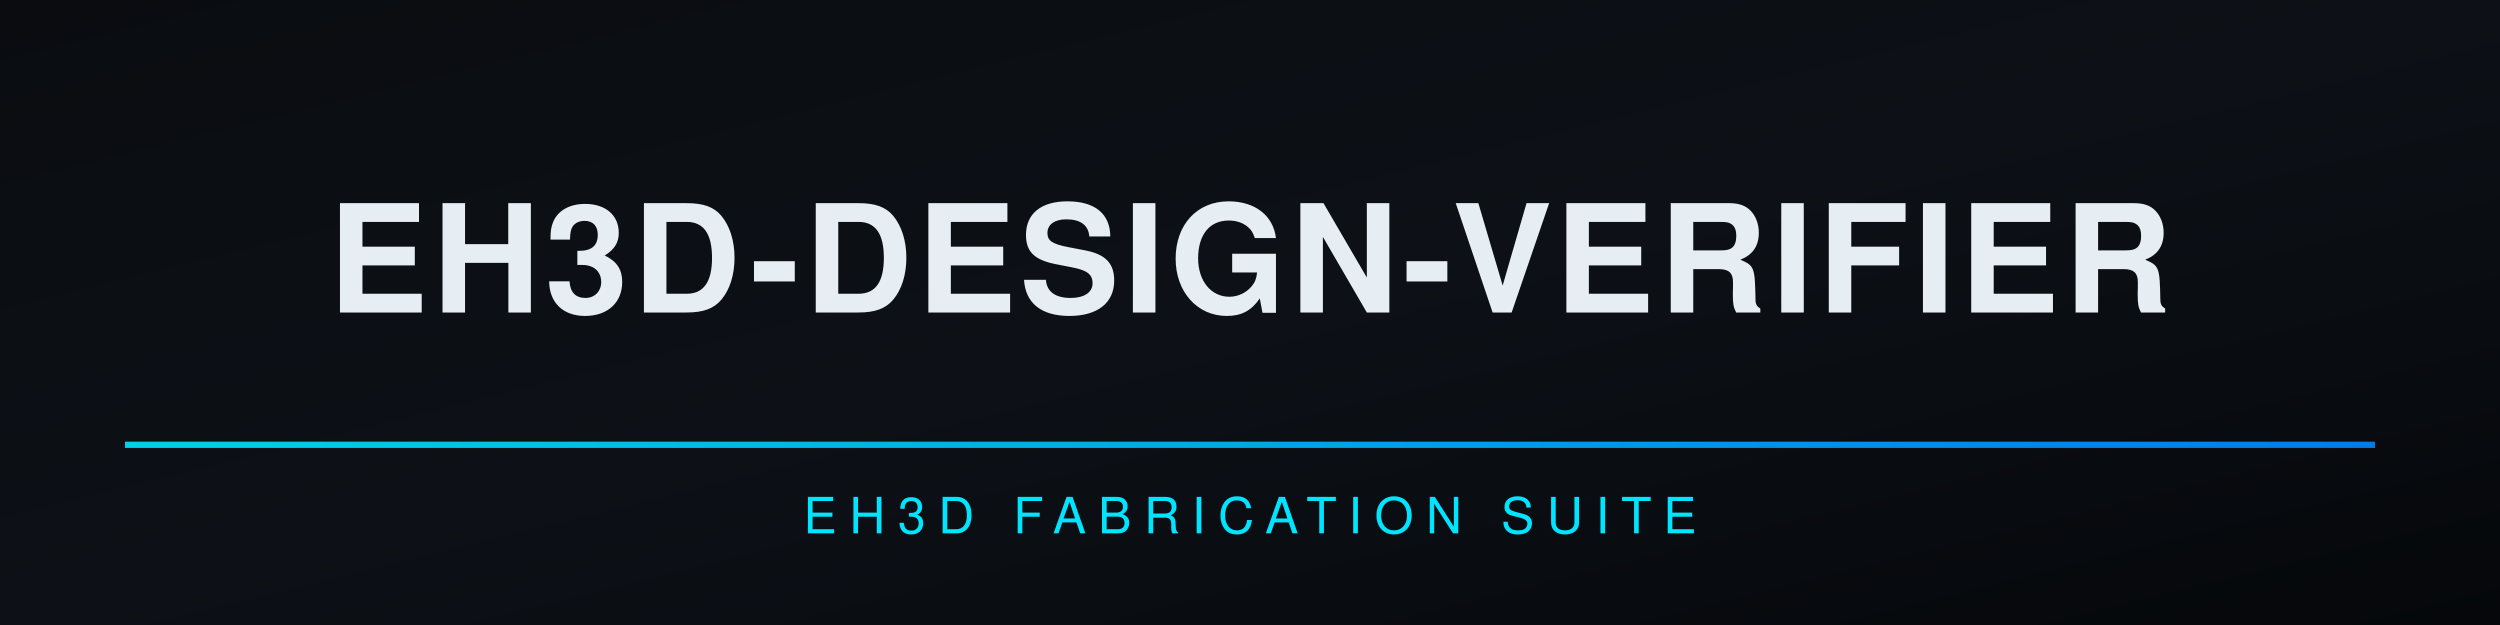
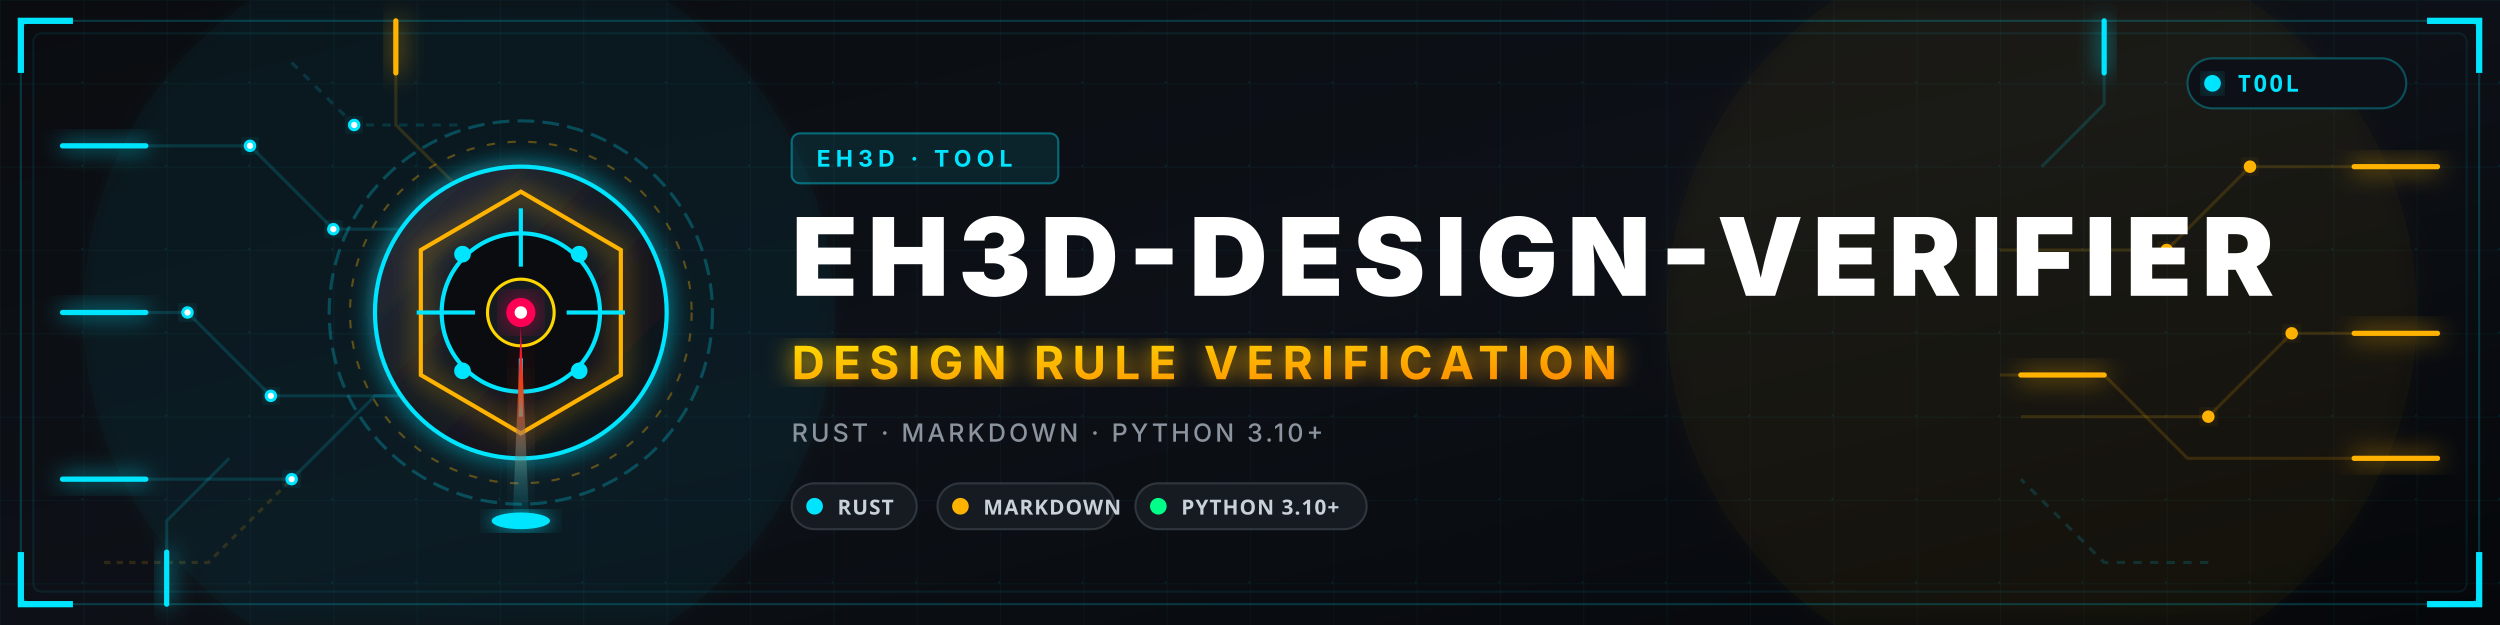
- <svg xmlns="http://www.w3.org/2000/svg" viewBox="0 0 1200 300" width="100%" height="100%" role="img" aria-label="EH3D-DESIGN-VERIFIER">
+ <svg xmlns="http://www.w3.org/2000/svg" viewBox="0 0 1200 300" width="100%" height="100%">
  <defs>
-     <linearGradient id="bg" x1="0%" y1="0%" x2="100%" y2="100%">
+     <linearGradient id="bgGlow" x1="0%" y1="0%" x2="100%" y2="100%">
      <stop offset="0%" stop-color="#0A0C10" />
      <stop offset="50%" stop-color="#0D1117" />
      <stop offset="100%" stop-color="#05070A" />
    </linearGradient>
-     <linearGradient id="line" x1="0%" y1="0%" x2="100%" y2="0%">
-       <stop offset="0%" stop-color="#00E5FF" stop-opacity="0.9" />
+     <linearGradient id="cyanGlow" x1="0%" y1="0%" x2="100%" y2="0%">
+       <stop offset="0%" stop-color="#00E5FF" stop-opacity="0.8" />
      <stop offset="100%" stop-color="#0088FF" stop-opacity="0.9" />
    </linearGradient>
+     <linearGradient id="goldGlow" x1="0%" y1="0%" x2="100%" y2="100%">
+       <stop offset="0%" stop-color="#FFD700" />
+       <stop offset="100%" stop-color="#FF8C00" />
+     </linearGradient>
+     <linearGradient id="laserBeam" x1="0%" y1="0%" x2="0%" y2="100%">
+       <stop offset="0%" stop-color="#FF0055" stop-opacity="1" />
+       <stop offset="30%" stop-color="#FF3300" stop-opacity="0.9" />
+       <stop offset="100%" stop-color="#00E5FF" stop-opacity="0" />
+     </linearGradient>
+     <linearGradient id="metalGradient" x1="0%" y1="0%" x2="100%" y2="100%">
+       <stop offset="0%" stop-color="#2A303C" />
+       <stop offset="50%" stop-color="#161B22" />
+       <stop offset="100%" stop-color="#0D1117" />
+     </linearGradient>
+     <filter id="glowCyan" x="-20%" y="-20%" width="140%" height="140%">
+       <feGaussianBlur stdDeviation="5" result="blur" />
+       <feMerge>
+         <feMergeNode in="blur" />
+         <feMergeNode in="SourceGraphic" />
+       </feMerge>
+     </filter>
+     <filter id="glowGold" x="-20%" y="-20%" width="140%" height="140%">
+       <feGaussianBlur stdDeviation="6" result="blur" />
+       <feMerge>
+         <feMergeNode in="blur" />
+         <feMergeNode in="SourceGraphic" />
+       </feMerge>
+     </filter>
+     <filter id="glowLaser" x="-30%" y="-30%" width="160%" height="160%">
+       <feGaussianBlur stdDeviation="8" result="blur" />
+       <feMerge>
+         <feMergeNode in="blur" />
+         <feMergeNode in="SourceGraphic" />
+       </feMerge>
+     </filter>
+     <pattern id="cyberGrid" width="40" height="40" patternUnits="userSpaceOnUse">
+       <path d="M 40 0 L 0 0 0 40" fill="none" stroke="#00E5FF" stroke-opacity="0.04" stroke-width="1" />
+       <circle cx="40" cy="40" r="1" fill="#00E5FF" fill-opacity="0.1" />
+     </pattern>
+     <g id="pcbNode">
+       <circle cx="0" cy="0" r="3" fill="#00E5FF" filter="url(#glowCyan)" />
+       <circle cx="0" cy="0" r="1.5" fill="#FFFFFF" />
+     </g>
  </defs>
-   <rect width="1200" height="300" fill="url(#bg)" />
-   <rect x="60" y="212" width="1080" height="3" fill="url(#line)" />
-   <text x="600" y="150" text-anchor="middle" font-family="Segoe UI, Helvetica, Arial, sans-serif" font-size="72" font-weight="700" letter-spacing="2" fill="#E6EDF3">EH3D-DESIGN-VERIFIER</text>
-   <text x="600" y="256" text-anchor="middle" font-family="Segoe UI, Helvetica, Arial, sans-serif" font-size="24" letter-spacing="6" fill="#00E5FF">EH3D FABRICATION SUITE</text>
+   <rect width="1200" height="300" fill="url(#bgGlow)" />
+   <rect width="1200" height="300" fill="url(#cyberGrid)" />
+   <circle cx="220" cy="150" r="180" fill="#00E5FF" fill-opacity="0.03" filter="url(#glowCyan)">
+     <animate attributeName="fill-opacity" values="0.02;0.05;0.02" dur="6s" repeatCount="indefinite" />
+   </circle>
+   <circle cx="980" cy="150" r="180" fill="#FFB300" fill-opacity="0.03" filter="url(#glowGold)">
+     <animate attributeName="fill-opacity" values="0.02;0.05;0.02" dur="6s" repeatCount="indefinite" />
+   </circle>
+   <rect x="10" y="10" width="1180" height="280" fill="none" stroke="#00E5FF" stroke-opacity="0.2" stroke-width="1" rx="6" />
+   <rect x="16" y="16" width="1168" height="268" fill="none" stroke="#00E5FF" stroke-opacity="0.08" stroke-width="1" rx="4" />
+   <path d="M 10 35 L 10 10 L 35 10" fill="none" stroke="#00E5FF" stroke-width="3">
+     <animate attributeName="stroke-opacity" values="0.6;1;0.6" dur="3s" repeatCount="indefinite" />
+   </path>
+   <path d="M 1190 35 L 1190 10 L 1165 10" fill="none" stroke="#00E5FF" stroke-width="3">
+     <animate attributeName="stroke-opacity" values="0.6;1;0.6" dur="3s" repeatCount="indefinite" />
+   </path>
+   <path d="M 10 265 L 10 290 L 35 290" fill="none" stroke="#00E5FF" stroke-width="3">
+     <animate attributeName="stroke-opacity" values="0.6;1;0.6" dur="3s" repeatCount="indefinite" />
+   </path>
+   <path d="M 1190 265 L 1190 290 L 1165 290" fill="none" stroke="#00E5FF" stroke-width="3">
+     <animate attributeName="stroke-opacity" values="0.6;1;0.6" dur="3s" repeatCount="indefinite" />
+   </path>
+   <g stroke="#00E5FF" stroke-opacity="0.15" stroke-width="1.5" fill="none">
+     <path d="M 30 70 L 120 70 L 160 110 L 240 110" />
+     <path d="M 30 150 L 90 150 L 130 190 L 220 190" />
+     <path d="M 30 230 L 140 230 L 180 190 L 210 190" />
+     <path d="M 80 290 L 80 250 L 110 220" />
+     <path d="M 190 10 L 190 60 L 220 90" stroke="#FFB300" stroke-opacity="0.15" />
+     <path d="M 140 30 L 170 60 L 220 60" stroke-dasharray="4,4" />
+     <path d="M 50 270 L 100 270 L 140 230" stroke="#FFB300" stroke-opacity="0.15" stroke-dasharray="3,3" />
+   </g>
+   <g fill="none" stroke-linecap="round" stroke-linejoin="round">
+     <path d="M 30 70 L 120 70 L 160 110 L 240 110" stroke="#00E5FF" stroke-width="2.5" stroke-dasharray="40, 240" filter="url(#glowCyan)">
+       <animate attributeName="stroke-dashoffset" values="280;0" dur="3s" repeatCount="indefinite" />
+     </path>
+     <path d="M 30 150 L 90 150 L 130 190 L 220 190" stroke="#00E5FF" stroke-width="2.5" stroke-dasharray="40, 220" filter="url(#glowCyan)">
+       <animate attributeName="stroke-dashoffset" values="260;0" dur="3.5s" repeatCount="indefinite" />
+     </path>
+     <path d="M 30 230 L 140 230 L 180 190 L 210 190" stroke="#00E5FF" stroke-width="2.5" stroke-dasharray="40, 230" filter="url(#glowCyan)">
+       <animate attributeName="stroke-dashoffset" values="270;0" dur="3.2s" repeatCount="indefinite" />
+     </path>
+     <path d="M 80 290 L 80 250 L 110 220" stroke="#00E5FF" stroke-width="2.5" stroke-dasharray="25, 100" filter="url(#glowCyan)">
+       <animate attributeName="stroke-dashoffset" values="125;0" dur="2.5s" repeatCount="indefinite" />
+     </path>
+     <path d="M 190 10 L 190 60 L 220 90" stroke="#FFB300" stroke-width="2.5" stroke-dasharray="25, 90" filter="url(#glowGold)">
+       <animate attributeName="stroke-dashoffset" values="115;0" dur="2.8s" repeatCount="indefinite" />
+     </path>
+   </g>
+   <use href="#pcbNode" x="120" y="70" />
+   <use href="#pcbNode" x="160" y="110" />
+   <use href="#pcbNode" x="90" y="150" />
+   <use href="#pcbNode" x="130" y="190" />
+   <use href="#pcbNode" x="140" y="230" />
+   <use href="#pcbNode" x="170" y="60" />
+   <g stroke="#FFB300" stroke-opacity="0.15" stroke-width="1.5" fill="none">
+     <path d="M 1170 80 L 1080 80 L 1040 120 L 960 120" />
+     <path d="M 1170 160 L 1100 160 L 1060 200 L 970 200" />
+     <path d="M 1170 220 L 1050 220 L 1010 180 M 1010 180 L 960 180" />
+     <path d="M 1010 10 L 1010 50 L 980 80" stroke="#00E5FF" stroke-opacity="0.15" />
+     <path d="M 1060 270 L 1010 270 L 970 230" stroke="#00E5FF" stroke-opacity="0.15" stroke-dasharray="4,4" />
+   </g>
+   <g fill="none" stroke-linecap="round" stroke-linejoin="round">
+     <path d="M 1170 80 L 1080 80 L 1040 120 L 960 120" stroke="#FFB300" stroke-width="2.5" stroke-dasharray="40, 230" filter="url(#glowGold)">
+       <animate attributeName="stroke-dashoffset" values="0;270" dur="3.5s" repeatCount="indefinite" />
+     </path>
+     <path d="M 1170 160 L 1100 160 L 1060 200 L 970 200" stroke="#FFB300" stroke-width="2.5" stroke-dasharray="40, 240" filter="url(#glowGold)">
+       <animate attributeName="stroke-dashoffset" values="0;280" dur="3.8s" repeatCount="indefinite" />
+     </path>
+     <path d="M 1170 220 L 1050 220 L 1010 180 M 1010 180 L 960 180" stroke="#FFB300" stroke-width="2.5" stroke-dasharray="40, 250" filter="url(#glowGold)">
+       <animate attributeName="stroke-dashoffset" values="0;290" dur="4s" repeatCount="indefinite" />
+     </path>
+     <path d="M 1010 10 L 1010 50 L 980 80" stroke="#00E5FF" stroke-width="2.5" stroke-dasharray="25, 95" filter="url(#glowCyan)">
+       <animate attributeName="stroke-dashoffset" values="0;120" dur="2.6s" repeatCount="indefinite" />
+     </path>
+   </g>
+   <circle cx="1080" cy="80" r="3" fill="#FFB300" filter="url(#glowGold)" />
+   <circle cx="1040" cy="120" r="3" fill="#FFB300" filter="url(#glowGold)" />
+   <circle cx="1100" cy="160" r="3" fill="#FFB300" filter="url(#glowGold)" />
+   <circle cx="1060" cy="200" r="3" fill="#FFB300" filter="url(#glowGold)" />
+   <g transform="translate(250, 150)">
+     <g>
+       <circle cx="0" cy="0" r="92" fill="none" stroke="#00E5FF" stroke-opacity="0.25" stroke-width="1.5" stroke-dasharray="8,4" />
+       <circle cx="0" cy="0" r="82" fill="none" stroke="#FFB300" stroke-opacity="0.35" stroke-width="1" stroke-dasharray="4,6" />
+       <animateTransform attributeName="transform" type="rotate" from="0 0 0" to="360 0 0" dur="25s" repeatCount="indefinite" />
+     </g>
+     <circle cx="0" cy="0" r="70" fill="url(#metalGradient)" stroke="#00E5FF" stroke-width="2" filter="url(#glowCyan)" />
+     <g>
+       <polygon points="0,-58 48,-30 48,30 0,58 -48,30 -48,-30" fill="none" stroke="#FFB300" stroke-width="2" filter="url(#glowGold)" />
+       <animateTransform attributeName="transform" type="rotate" from="360 0 0" to="0 0 0" dur="18s" repeatCount="indefinite" />
+     </g>
+     <circle cx="0" cy="0" r="38" fill="#0A0C10" stroke="#00E5FF" stroke-width="2" />
+     <line x1="-50" y1="0" x2="-22" y2="0" stroke="#00E5FF" stroke-width="2" />
+     <line x1="22" y1="0" x2="50" y2="0" stroke="#00E5FF" stroke-width="2" />
+     <line x1="0" y1="-50" x2="0" y2="-22" stroke="#00E5FF" stroke-width="2" />
+     <line x1="0" y1="22" x2="0" y2="50" stroke="#00E5FF" stroke-width="2" />
+     <circle cx="0" cy="0" r="16" fill="#161B22" stroke="#FFD700" stroke-width="1.5" />
+     <circle cx="0" cy="0" r="7" fill="#FF0055" filter="url(#glowLaser)">
+       <animate attributeName="opacity" values="0.5;1;0.5" dur="1.5s" repeatCount="indefinite" />
+     </circle>
+     <circle cx="0" cy="0" r="3" fill="#FFFFFF" />
+     <g>
+       <circle cx="-28" cy="-28" r="4" fill="#00E5FF" />
+       <circle cx="28" cy="-28" r="4" fill="#00E5FF" />
+       <circle cx="-28" cy="28" r="4" fill="#00E5FF" />
+       <circle cx="28" cy="28" r="4" fill="#00E5FF" />
+       <animateTransform attributeName="transform" type="scale" values="1;1.05;1" dur="2s" repeatCount="indefinite" additive="sum" />
+     </g>
+   </g>
+   <path d="M 250 157 L 246 250 L 254 250 Z" fill="url(#laserBeam)" filter="url(#glowLaser)">
+     <animate attributeName="opacity" values="0.3;1;0.3" dur="1.2s" repeatCount="indefinite" />
+   </path>
+   <ellipse cx="250" cy="250" rx="14" ry="4" fill="#00E5FF" filter="url(#glowCyan)">
+     <animate attributeName="rx" values="10;18;10" dur="1.2s" repeatCount="indefinite" />
+     <animate attributeName="opacity" values="0.4;1;0.4" dur="1.2s" repeatCount="indefinite" />
+   </ellipse>
+   <g transform="translate(380, 0)">
+     <g transform="translate(0, 82)">
+       <rect x="0" y="-18" width="128" height="24" rx="4" fill="#00E5FF" fill-opacity="0.1" stroke="#00E5FF" stroke-opacity="0.4" stroke-width="1">
+         <animate attributeName="stroke-opacity" values="0.3;0.8;0.3" dur="4s" repeatCount="indefinite" />
+       </rect>
+       <text x="12" y="-2" font-family="'Inter', 'Segoe UI', 'Roboto', sans-serif" font-weight="700" font-size="11" fill="#00E5FF" letter-spacing="2.5">EH3D · TOOL</text>
+     </g>
+     <text x="0" y="142" font-family="'Inter', 'Segoe UI', 'Roboto', sans-serif" font-weight="900" font-size="52" fill="#FFFFFF" letter-spacing="4.6">EH3D-DESIGN-VERIFIER</text>
+     <text x="0" y="182" font-family="'Inter', 'Segoe UI', 'Roboto', sans-serif" font-weight="700" font-size="22" fill="url(#goldGlow)" letter-spacing="4" filter="url(#glowGold)">DESIGN RULE VERIFICATION</text>
+     <text x="0" y="212" font-family="'Inter', 'Segoe UI', 'Roboto', sans-serif" font-weight="500" font-size="12" fill="#8B949E" letter-spacing="1.5">RUST · MARKDOWN · PYTHON 3.10+</text>
+     <g transform="translate(0, 232)">
+       <rect x="0" y="0" width="60" height="22" rx="11" fill="#161B22" stroke="#30363D" stroke-width="1" />
+       <circle cx="11" cy="11" r="4" fill="#00E5FF">
+         <animate attributeName="opacity" values="0.5;1;0.5" dur="2.0s" repeatCount="indefinite" />
+       </circle>
+       <text x="22" y="15" font-family="sans-serif" font-weight="600" font-size="10" fill="#C9D1D9" letter-spacing="0.5">RUST</text>
+       <rect x="70" y="0" width="85" height="22" rx="11" fill="#161B22" stroke="#30363D" stroke-width="1" />
+       <circle cx="81" cy="11" r="4" fill="#FFB300">
+         <animate attributeName="opacity" values="0.5;1;0.5" dur="2.2s" repeatCount="indefinite" />
+       </circle>
+       <text x="92" y="15" font-family="sans-serif" font-weight="600" font-size="10" fill="#C9D1D9" letter-spacing="0.5">MARKDOWN</text>
+       <rect x="165" y="0" width="111" height="22" rx="11" fill="#161B22" stroke="#30363D" stroke-width="1" />
+       <circle cx="176" cy="11" r="4" fill="#00FF88">
+         <animate attributeName="opacity" values="0.5;1;0.5" dur="2.4s" repeatCount="indefinite" />
+       </circle>
+       <text x="187" y="15" font-family="sans-serif" font-weight="600" font-size="10" fill="#C9D1D9" letter-spacing="0.5">PYTHON 3.10+</text>
+     </g>
+   </g>
+   <g transform="translate(1060, 42)">
+     <rect x="-10" y="-14" width="105" height="24" rx="12" fill="#0D1117" stroke="#00E5FF" stroke-opacity="0.3" stroke-width="1" />
+     <circle cx="2" cy="-2" r="4" fill="#00E5FF" filter="url(#glowGold)">
+       <animate attributeName="opacity" values="0.3;1;0.3" dur="1.5s" repeatCount="indefinite" />
+     </circle>
+     <text x="14" y="2" font-family="monospace" font-weight="700" font-size="11" fill="#00E5FF" letter-spacing="1">TOOL</text>
+   </g>
</svg>
